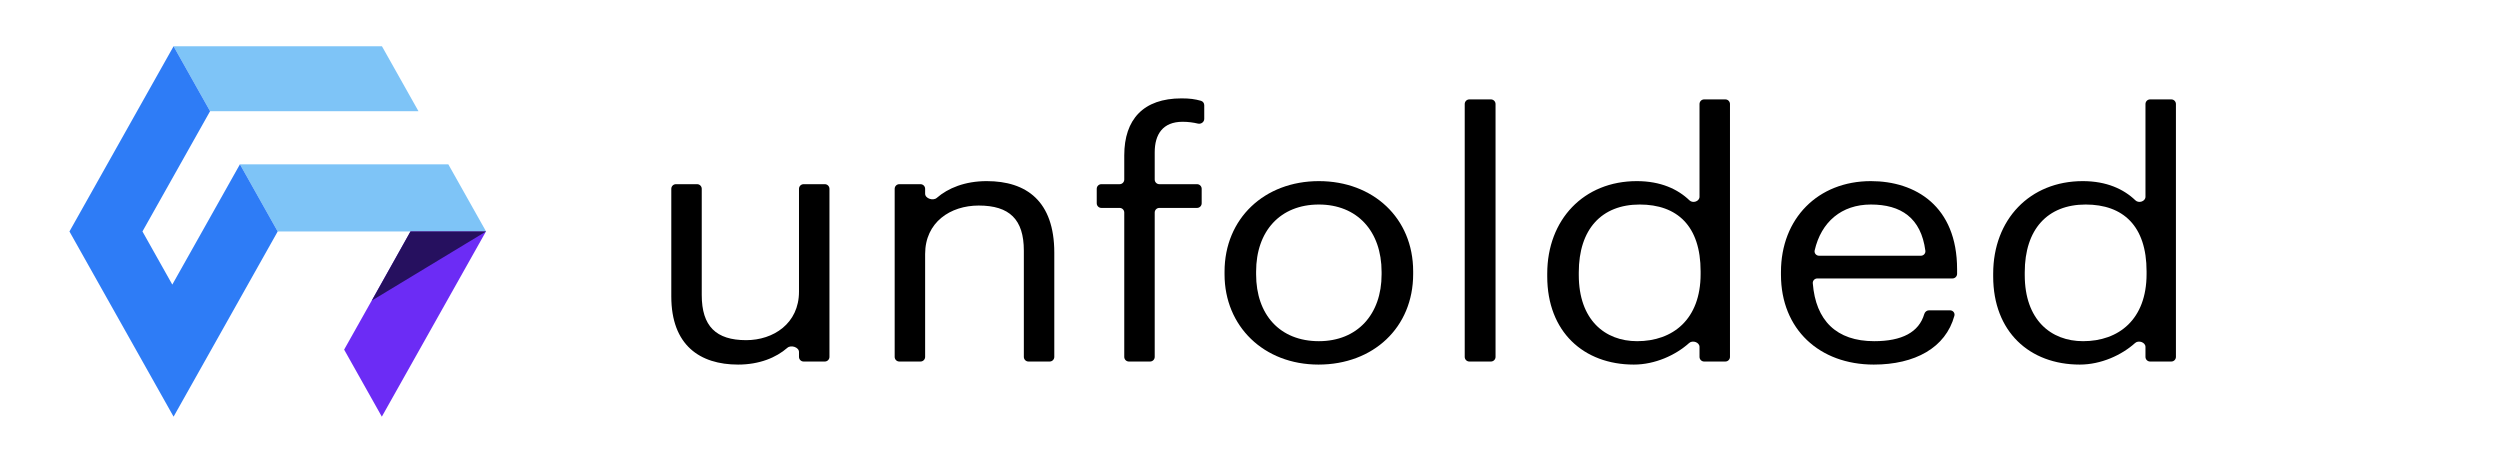
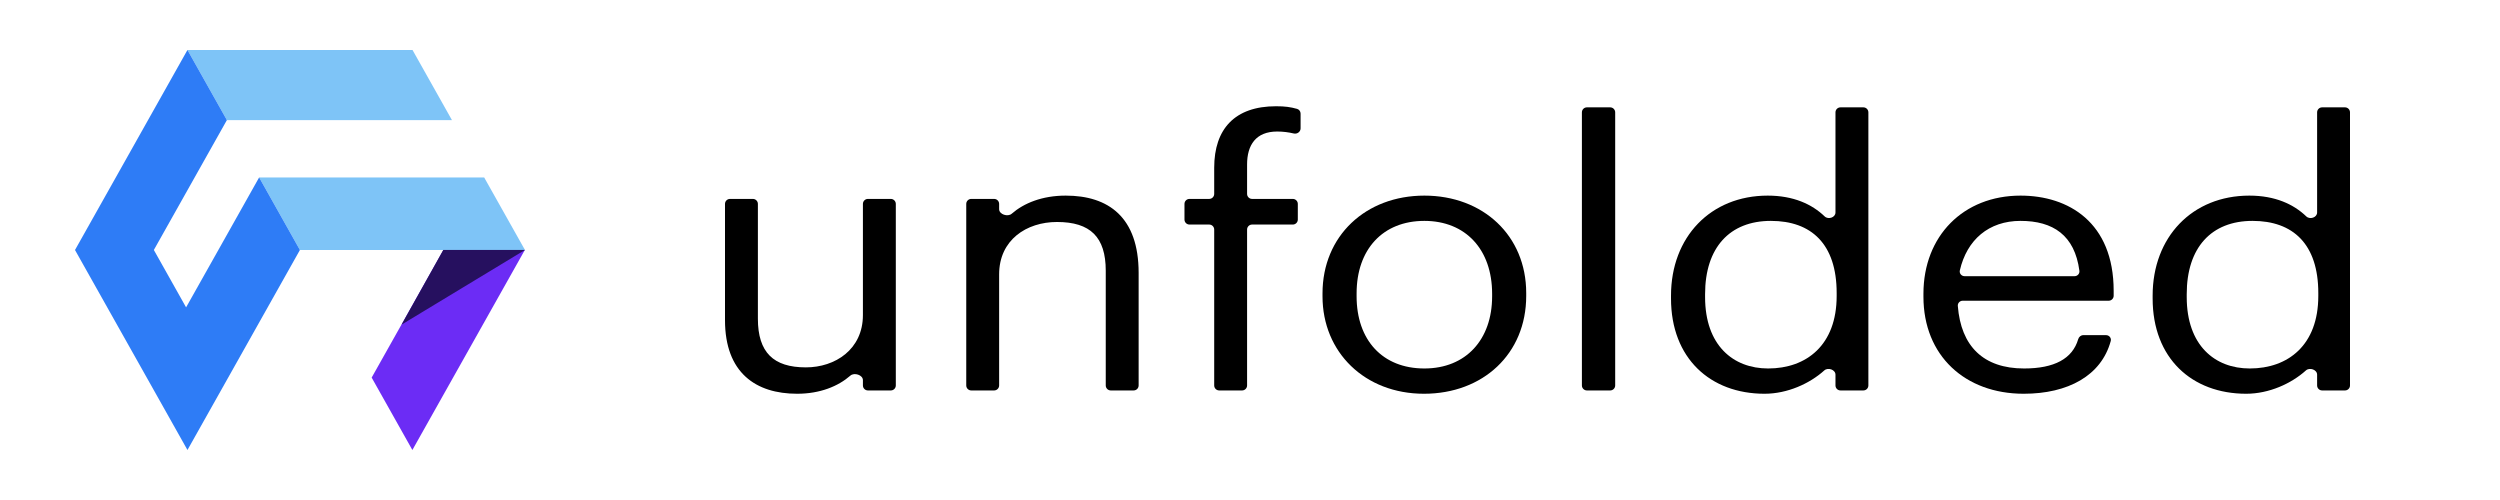
- <svg xmlns="http://www.w3.org/2000/svg" width="216" height="40" viewBox="0 0 216 40" fill="none">
+ <svg xmlns="http://www.w3.org/2000/svg" width="200" height="40" viewBox="0 0 200 40" fill="none">
  <path fill-rule="evenodd" clip-rule="evenodd" d="M18.151 9.608H36.156L33.002 4H14.997L18.151 9.608ZM41.987 20L41.992 19.989L38.734 14.196H20.731L23.993 20H41.987Z" fill="#7EC4F7" />
  <path fill-rule="evenodd" clip-rule="evenodd" d="M15.571 14.196L18.151 9.608L14.997 4H14.996L11.842 9.608L9.263 14.196L9.154 14.39L6 20L9.153 25.608L9.153 25.608L11.734 30.196L11.734 30.196L14.997 36L18.151 30.392L23.993 20L20.731 14.196H20.73L17.468 20L14.887 24.588L14.887 24.588L12.309 20H12.307L15.571 14.196Z" fill="#2E7CF6" />
  <path fill-rule="evenodd" clip-rule="evenodd" d="M41.987 20L32.99 36L29.733 30.207L35.472 20H41.987Z" fill="#6C2CF5" />
  <path fill-rule="evenodd" clip-rule="evenodd" d="M35.464 19.995L32.125 25.97L42 19.995L35.464 19.995Z" fill="#26105F" />
  <mask id="path-5-outside-1" maskUnits="userSpaceOnUse" x="57" y="7.5" width="132" height="25" fill="black">
    <rect fill="#000" x="57" y="7.5" width="132" height="25" />
    <path d="M63.77 31.5C65.612 31.5 67.06 30.897 68.029 30.05C68.343 29.776 69.033 29.996 69.033 30.413V30.836C69.033 31.057 69.212 31.236 69.433 31.236H71.264C71.485 31.236 71.665 31.057 71.665 30.836V16.313C71.665 16.092 71.485 15.913 71.264 15.913H69.433C69.212 15.913 69.033 16.092 69.033 16.313V25.201C69.033 27.955 66.814 29.39 64.468 29.39C61.868 29.39 60.631 28.189 60.631 25.494V16.313C60.631 16.092 60.452 15.913 60.231 15.913H58.4C58.179 15.913 58 16.092 58 16.313V25.611C58 29.83 60.473 31.5 63.77 31.5Z" />
    <path d="M77.3 30.836C77.3 31.057 77.479 31.236 77.7 31.236H79.531C79.752 31.236 79.931 31.057 79.931 30.836V21.948C79.931 19.194 82.119 17.759 84.56 17.759C87.223 17.759 88.46 18.96 88.46 21.655V30.836C88.46 31.057 88.639 31.236 88.86 31.236H90.691C90.912 31.236 91.091 31.057 91.091 30.836V21.831C91.091 17.378 88.682 15.649 85.258 15.649C83.371 15.649 81.909 16.252 80.936 17.099C80.621 17.373 79.931 17.153 79.931 16.736V16.313C79.931 16.092 79.752 15.913 79.531 15.913H77.7C77.479 15.913 77.3 16.092 77.3 16.313V30.836Z" />
    <path d="M97.136 30.836C97.136 31.057 97.315 31.236 97.536 31.236H99.367C99.588 31.236 99.767 31.057 99.767 30.836V18.364C99.767 18.143 99.946 17.964 100.167 17.964H103.425C103.646 17.964 103.825 17.785 103.825 17.564V16.313C103.825 16.092 103.646 15.913 103.425 15.913H100.167C99.946 15.913 99.767 15.734 99.767 15.513V13.159C99.767 11.606 100.465 10.522 102.177 10.522C102.657 10.522 103.109 10.585 103.498 10.678C103.768 10.744 104.047 10.548 104.047 10.27V9.088C104.047 8.913 103.933 8.757 103.764 8.709C103.241 8.564 102.811 8.5 102.082 8.5C98.784 8.5 97.136 10.317 97.136 13.422V15.513C97.136 15.734 96.957 15.913 96.736 15.913H95.158C94.937 15.913 94.758 16.092 94.758 16.313V17.564C94.758 17.785 94.937 17.964 95.158 17.964H96.736C96.957 17.964 97.136 18.143 97.136 18.364V30.836Z" />
    <path d="M113.949 29.478C110.588 29.478 108.528 27.193 108.528 23.706V23.472C108.528 19.956 110.62 17.671 113.949 17.671C117.246 17.671 119.37 19.956 119.37 23.501V23.706C119.37 27.164 117.278 29.478 113.949 29.478ZM113.917 31.5C118.641 31.5 122.097 28.306 122.097 23.677V23.443C122.097 18.843 118.641 15.649 113.949 15.649C109.257 15.649 105.801 18.872 105.801 23.472V23.706C105.801 28.189 109.193 31.5 113.917 31.5Z" />
    <path d="M126.552 30.836C126.552 31.057 126.731 31.236 126.952 31.236H128.815C129.036 31.236 129.215 31.057 129.215 30.836V8.988C129.215 8.767 129.036 8.588 128.815 8.588H126.952C126.731 8.588 126.552 8.767 126.552 8.988V30.836Z" />
    <path d="M141.163 31.5C142.998 31.5 144.778 30.684 145.943 29.635C146.24 29.367 146.838 29.573 146.838 29.973V30.836C146.838 31.057 147.017 31.236 147.238 31.236H149.07C149.29 31.236 149.47 31.057 149.47 30.836V8.988C149.47 8.767 149.29 8.588 149.07 8.588H147.238C147.017 8.588 146.838 8.767 146.838 8.988V17C146.838 17.401 146.26 17.59 145.972 17.312C144.96 16.339 143.481 15.649 141.417 15.649C136.851 15.649 133.681 18.96 133.681 23.648V23.882C133.681 28.658 136.82 31.5 141.163 31.5ZM141.448 29.478C138.658 29.478 136.407 27.633 136.407 23.765V23.531C136.407 19.81 138.373 17.671 141.67 17.671C144.904 17.671 146.933 19.517 146.933 23.443V23.677C146.933 27.603 144.524 29.478 141.448 29.478Z" />
    <path d="M161.896 31.5C165.442 31.5 168.105 30.052 168.859 27.282C168.925 27.04 168.735 26.812 168.485 26.812H166.664C166.473 26.812 166.311 26.949 166.257 27.132C165.798 28.704 164.337 29.478 161.928 29.478C158.672 29.478 156.877 27.698 156.625 24.473C156.607 24.247 156.79 24.058 157.016 24.058H168.693C168.914 24.058 169.093 23.879 169.093 23.658V23.267C169.093 17.788 165.479 15.649 161.642 15.649C157.077 15.649 153.875 18.872 153.875 23.501V23.736C153.875 28.453 157.204 31.5 161.896 31.5ZM157.167 22.095C156.92 22.095 156.732 21.873 156.787 21.633C157.352 19.179 159.103 17.671 161.642 17.671C164.241 17.671 165.976 18.815 166.352 21.663C166.383 21.894 166.198 22.095 165.965 22.095H157.167Z" />
    <path d="M179.694 31.5C181.529 31.5 183.309 30.684 184.473 29.635C184.771 29.367 185.369 29.573 185.369 29.973V30.836C185.369 31.057 185.548 31.236 185.769 31.236H187.6C187.821 31.236 188 31.057 188 30.836V8.988C188 8.767 187.821 8.588 187.6 8.588H185.769C185.548 8.588 185.369 8.767 185.369 8.988V17C185.369 17.401 184.791 17.59 184.502 17.312C183.49 16.339 182.012 15.649 179.947 15.649C175.382 15.649 172.211 18.96 172.211 23.648V23.882C172.211 28.658 175.35 31.5 179.694 31.5ZM179.979 29.478C177.189 29.478 174.938 27.633 174.938 23.765V23.531C174.938 19.81 176.904 17.671 180.201 17.671C183.435 17.671 185.464 19.517 185.464 23.443V23.677C185.464 27.603 183.054 29.478 179.979 29.478Z" />
  </mask>
  <path d="M63.77 31.5C65.612 31.5 67.06 30.897 68.029 30.05C68.343 29.776 69.033 29.996 69.033 30.413V30.836C69.033 31.057 69.212 31.236 69.433 31.236H71.264C71.485 31.236 71.665 31.057 71.665 30.836V16.313C71.665 16.092 71.485 15.913 71.264 15.913H69.433C69.212 15.913 69.033 16.092 69.033 16.313V25.201C69.033 27.955 66.814 29.39 64.468 29.39C61.868 29.39 60.631 28.189 60.631 25.494V16.313C60.631 16.092 60.452 15.913 60.231 15.913H58.4C58.179 15.913 58 16.092 58 16.313V25.611C58 29.83 60.473 31.5 63.77 31.5Z" fill="#000" />
  <path d="M77.3 30.836C77.3 31.057 77.479 31.236 77.7 31.236H79.531C79.752 31.236 79.931 31.057 79.931 30.836V21.948C79.931 19.194 82.119 17.759 84.56 17.759C87.223 17.759 88.46 18.96 88.46 21.655V30.836C88.46 31.057 88.639 31.236 88.86 31.236H90.691C90.912 31.236 91.091 31.057 91.091 30.836V21.831C91.091 17.378 88.682 15.649 85.258 15.649C83.371 15.649 81.909 16.252 80.936 17.099C80.621 17.373 79.931 17.153 79.931 16.736V16.313C79.931 16.092 79.752 15.913 79.531 15.913H77.7C77.479 15.913 77.3 16.092 77.3 16.313V30.836Z" fill="#000" />
  <path d="M97.136 30.836C97.136 31.057 97.315 31.236 97.536 31.236H99.367C99.588 31.236 99.767 31.057 99.767 30.836V18.364C99.767 18.143 99.946 17.964 100.167 17.964H103.425C103.646 17.964 103.825 17.785 103.825 17.564V16.313C103.825 16.092 103.646 15.913 103.425 15.913H100.167C99.946 15.913 99.767 15.734 99.767 15.513V13.159C99.767 11.606 100.465 10.522 102.177 10.522C102.657 10.522 103.109 10.585 103.498 10.678C103.768 10.744 104.047 10.548 104.047 10.27V9.088C104.047 8.913 103.933 8.757 103.764 8.709C103.241 8.564 102.811 8.5 102.082 8.5C98.784 8.5 97.136 10.317 97.136 13.422V15.513C97.136 15.734 96.957 15.913 96.736 15.913H95.158C94.937 15.913 94.758 16.092 94.758 16.313V17.564C94.758 17.785 94.937 17.964 95.158 17.964H96.736C96.957 17.964 97.136 18.143 97.136 18.364V30.836Z" fill="#000" />
  <path d="M113.949 29.478C110.588 29.478 108.528 27.193 108.528 23.706V23.472C108.528 19.956 110.62 17.671 113.949 17.671C117.246 17.671 119.37 19.956 119.37 23.501V23.706C119.37 27.164 117.278 29.478 113.949 29.478ZM113.917 31.5C118.641 31.5 122.097 28.306 122.097 23.677V23.443C122.097 18.843 118.641 15.649 113.949 15.649C109.257 15.649 105.801 18.872 105.801 23.472V23.706C105.801 28.189 109.193 31.5 113.917 31.5Z" fill="#000" />
  <path d="M126.552 30.836C126.552 31.057 126.731 31.236 126.952 31.236H128.815C129.036 31.236 129.215 31.057 129.215 30.836V8.988C129.215 8.767 129.036 8.588 128.815 8.588H126.952C126.731 8.588 126.552 8.767 126.552 8.988V30.836Z" fill="#000" />
  <path d="M141.163 31.5C142.998 31.5 144.778 30.684 145.943 29.635C146.24 29.367 146.838 29.573 146.838 29.973V30.836C146.838 31.057 147.017 31.236 147.238 31.236H149.07C149.29 31.236 149.47 31.057 149.47 30.836V8.988C149.47 8.767 149.29 8.588 149.07 8.588H147.238C147.017 8.588 146.838 8.767 146.838 8.988V17C146.838 17.401 146.26 17.59 145.972 17.312C144.96 16.339 143.481 15.649 141.417 15.649C136.851 15.649 133.681 18.96 133.681 23.648V23.882C133.681 28.658 136.82 31.5 141.163 31.5ZM141.448 29.478C138.658 29.478 136.407 27.633 136.407 23.765V23.531C136.407 19.81 138.373 17.671 141.67 17.671C144.904 17.671 146.933 19.517 146.933 23.443V23.677C146.933 27.603 144.524 29.478 141.448 29.478Z" fill="#000" />
  <path d="M161.896 31.5C165.442 31.5 168.105 30.052 168.859 27.282C168.925 27.04 168.735 26.812 168.485 26.812H166.664C166.473 26.812 166.311 26.949 166.257 27.132C165.798 28.704 164.337 29.478 161.928 29.478C158.672 29.478 156.877 27.698 156.625 24.473C156.607 24.247 156.79 24.058 157.016 24.058H168.693C168.914 24.058 169.093 23.879 169.093 23.658V23.267C169.093 17.788 165.479 15.649 161.642 15.649C157.077 15.649 153.875 18.872 153.875 23.501V23.736C153.875 28.453 157.204 31.5 161.896 31.5ZM157.167 22.095C156.92 22.095 156.732 21.873 156.787 21.633C157.352 19.179 159.103 17.671 161.642 17.671C164.241 17.671 165.976 18.815 166.352 21.663C166.383 21.894 166.198 22.095 165.965 22.095H157.167Z" fill="#000" />
  <path d="M179.694 31.5C181.529 31.5 183.309 30.684 184.473 29.635C184.771 29.367 185.369 29.573 185.369 29.973V30.836C185.369 31.057 185.548 31.236 185.769 31.236H187.6C187.821 31.236 188 31.057 188 30.836V8.988C188 8.767 187.821 8.588 187.6 8.588H185.769C185.548 8.588 185.369 8.767 185.369 8.988V17C185.369 17.401 184.791 17.59 184.502 17.312C183.49 16.339 182.012 15.649 179.947 15.649C175.382 15.649 172.211 18.96 172.211 23.648V23.882C172.211 28.658 175.35 31.5 179.694 31.5ZM179.979 29.478C177.189 29.478 174.938 27.633 174.938 23.765V23.531C174.938 19.81 176.904 17.671 180.201 17.671C183.435 17.671 185.464 19.517 185.464 23.443V23.677C185.464 27.603 183.054 29.478 179.979 29.478Z" fill="#000" />
  <path d="M63.77 31.5C65.612 31.5 67.06 30.897 68.029 30.05C68.343 29.776 69.033 29.996 69.033 30.413V30.836C69.033 31.057 69.212 31.236 69.433 31.236H71.264C71.485 31.236 71.665 31.057 71.665 30.836V16.313C71.665 16.092 71.485 15.913 71.264 15.913H69.433C69.212 15.913 69.033 16.092 69.033 16.313V25.201C69.033 27.955 66.814 29.39 64.468 29.39C61.868 29.39 60.631 28.189 60.631 25.494V16.313C60.631 16.092 60.452 15.913 60.231 15.913H58.4C58.179 15.913 58 16.092 58 16.313V25.611C58 29.83 60.473 31.5 63.77 31.5Z" stroke="#000" stroke-width="0.2" mask="url(#path-5-outside-1)" />
  <path d="M77.3 30.836C77.3 31.057 77.479 31.236 77.7 31.236H79.531C79.752 31.236 79.931 31.057 79.931 30.836V21.948C79.931 19.194 82.119 17.759 84.56 17.759C87.223 17.759 88.46 18.96 88.46 21.655V30.836C88.46 31.057 88.639 31.236 88.86 31.236H90.691C90.912 31.236 91.091 31.057 91.091 30.836V21.831C91.091 17.378 88.682 15.649 85.258 15.649C83.371 15.649 81.909 16.252 80.936 17.099C80.621 17.373 79.931 17.153 79.931 16.736V16.313C79.931 16.092 79.752 15.913 79.531 15.913H77.7C77.479 15.913 77.3 16.092 77.3 16.313V30.836Z" stroke="#000" stroke-width="0.2" mask="url(#path-5-outside-1)" />
  <path d="M97.136 30.836C97.136 31.057 97.315 31.236 97.536 31.236H99.367C99.588 31.236 99.767 31.057 99.767 30.836V18.364C99.767 18.143 99.946 17.964 100.167 17.964H103.425C103.646 17.964 103.825 17.785 103.825 17.564V16.313C103.825 16.092 103.646 15.913 103.425 15.913H100.167C99.946 15.913 99.767 15.734 99.767 15.513V13.159C99.767 11.606 100.465 10.522 102.177 10.522C102.657 10.522 103.109 10.585 103.498 10.678C103.768 10.744 104.047 10.548 104.047 10.27V9.088C104.047 8.913 103.933 8.757 103.764 8.709C103.241 8.564 102.811 8.5 102.082 8.5C98.784 8.5 97.136 10.317 97.136 13.422V15.513C97.136 15.734 96.957 15.913 96.736 15.913H95.158C94.937 15.913 94.758 16.092 94.758 16.313V17.564C94.758 17.785 94.937 17.964 95.158 17.964H96.736C96.957 17.964 97.136 18.143 97.136 18.364V30.836Z" stroke="#000" stroke-width="0.2" mask="url(#path-5-outside-1)" />
  <path d="M113.949 29.478C110.588 29.478 108.528 27.193 108.528 23.706V23.472C108.528 19.956 110.62 17.671 113.949 17.671C117.246 17.671 119.37 19.956 119.37 23.501V23.706C119.37 27.164 117.278 29.478 113.949 29.478ZM113.917 31.5C118.641 31.5 122.097 28.306 122.097 23.677V23.443C122.097 18.843 118.641 15.649 113.949 15.649C109.257 15.649 105.801 18.872 105.801 23.472V23.706C105.801 28.189 109.193 31.5 113.917 31.5Z" stroke="#000" stroke-width="0.2" mask="url(#path-5-outside-1)" />
  <path d="M126.552 30.836C126.552 31.057 126.731 31.236 126.952 31.236H128.815C129.036 31.236 129.215 31.057 129.215 30.836V8.988C129.215 8.767 129.036 8.588 128.815 8.588H126.952C126.731 8.588 126.552 8.767 126.552 8.988V30.836Z" stroke="#000" stroke-width="0.2" mask="url(#path-5-outside-1)" />
  <path d="M141.163 31.5C142.998 31.5 144.778 30.684 145.943 29.635C146.24 29.367 146.838 29.573 146.838 29.973V30.836C146.838 31.057 147.017 31.236 147.238 31.236H149.07C149.29 31.236 149.47 31.057 149.47 30.836V8.988C149.47 8.767 149.29 8.588 149.07 8.588H147.238C147.017 8.588 146.838 8.767 146.838 8.988V17C146.838 17.401 146.26 17.59 145.972 17.312C144.96 16.339 143.481 15.649 141.417 15.649C136.851 15.649 133.681 18.96 133.681 23.648V23.882C133.681 28.658 136.82 31.5 141.163 31.5ZM141.448 29.478C138.658 29.478 136.407 27.633 136.407 23.765V23.531C136.407 19.81 138.373 17.671 141.67 17.671C144.904 17.671 146.933 19.517 146.933 23.443V23.677C146.933 27.603 144.524 29.478 141.448 29.478Z" stroke="#000" stroke-width="0.2" mask="url(#path-5-outside-1)" />
  <path d="M161.896 31.5C165.442 31.5 168.105 30.052 168.859 27.282C168.925 27.04 168.735 26.812 168.485 26.812H166.664C166.473 26.812 166.311 26.949 166.257 27.132C165.798 28.704 164.337 29.478 161.928 29.478C158.672 29.478 156.877 27.698 156.625 24.473C156.607 24.247 156.79 24.058 157.016 24.058H168.693C168.914 24.058 169.093 23.879 169.093 23.658V23.267C169.093 17.788 165.479 15.649 161.642 15.649C157.077 15.649 153.875 18.872 153.875 23.501V23.736C153.875 28.453 157.204 31.5 161.896 31.5ZM157.167 22.095C156.92 22.095 156.732 21.873 156.787 21.633C157.352 19.179 159.103 17.671 161.642 17.671C164.241 17.671 165.976 18.815 166.352 21.663C166.383 21.894 166.198 22.095 165.965 22.095H157.167Z" stroke="#000" stroke-width="0.2" mask="url(#path-5-outside-1)" />
  <path d="M179.694 31.5C181.529 31.5 183.309 30.684 184.473 29.635C184.771 29.367 185.369 29.573 185.369 29.973V30.836C185.369 31.057 185.548 31.236 185.769 31.236H187.6C187.821 31.236 188 31.057 188 30.836V8.988C188 8.767 187.821 8.588 187.6 8.588H185.769C185.548 8.588 185.369 8.767 185.369 8.988V17C185.369 17.401 184.791 17.59 184.502 17.312C183.49 16.339 182.012 15.649 179.947 15.649C175.382 15.649 172.211 18.96 172.211 23.648V23.882C172.211 28.658 175.35 31.5 179.694 31.5ZM179.979 29.478C177.189 29.478 174.938 27.633 174.938 23.765V23.531C174.938 19.81 176.904 17.671 180.201 17.671C183.435 17.671 185.464 19.517 185.464 23.443V23.677C185.464 27.603 183.054 29.478 179.979 29.478Z" stroke="#000" stroke-width="0.2" mask="url(#path-5-outside-1)" />
</svg>
